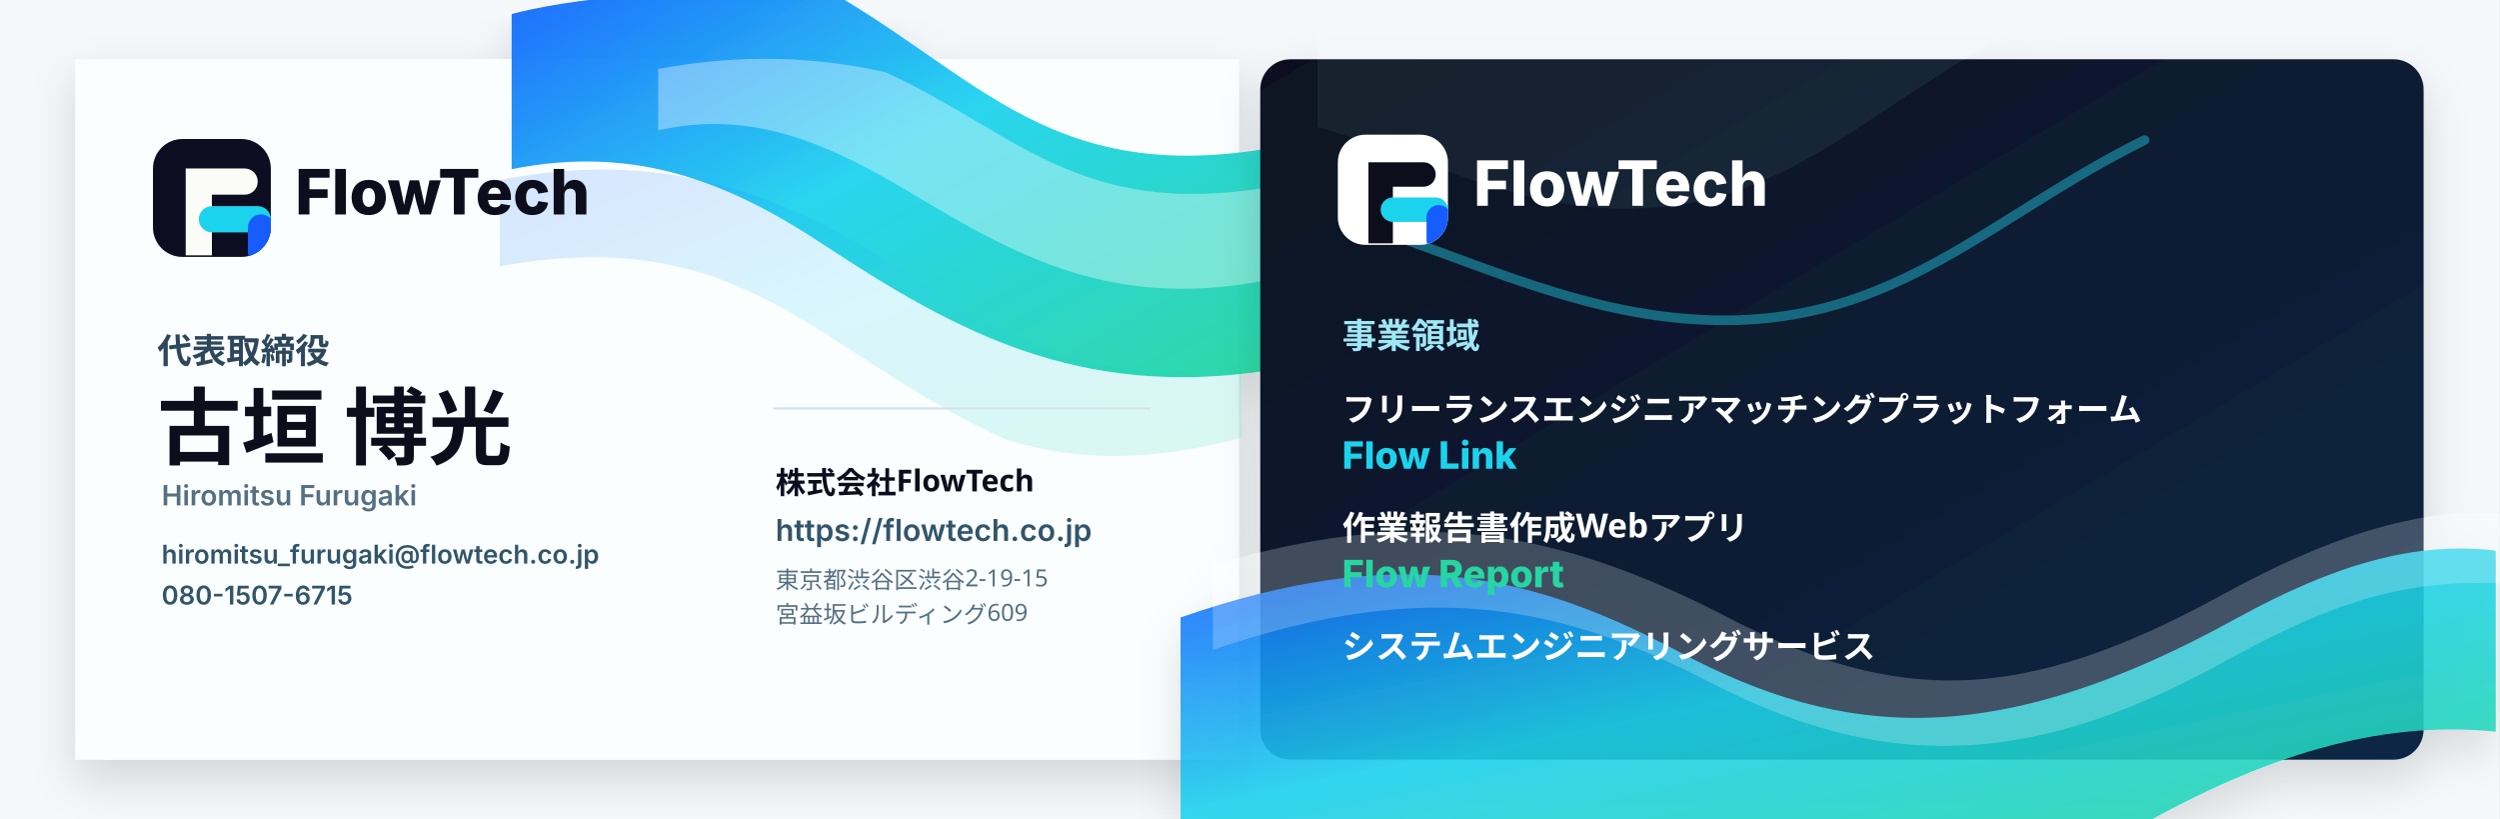
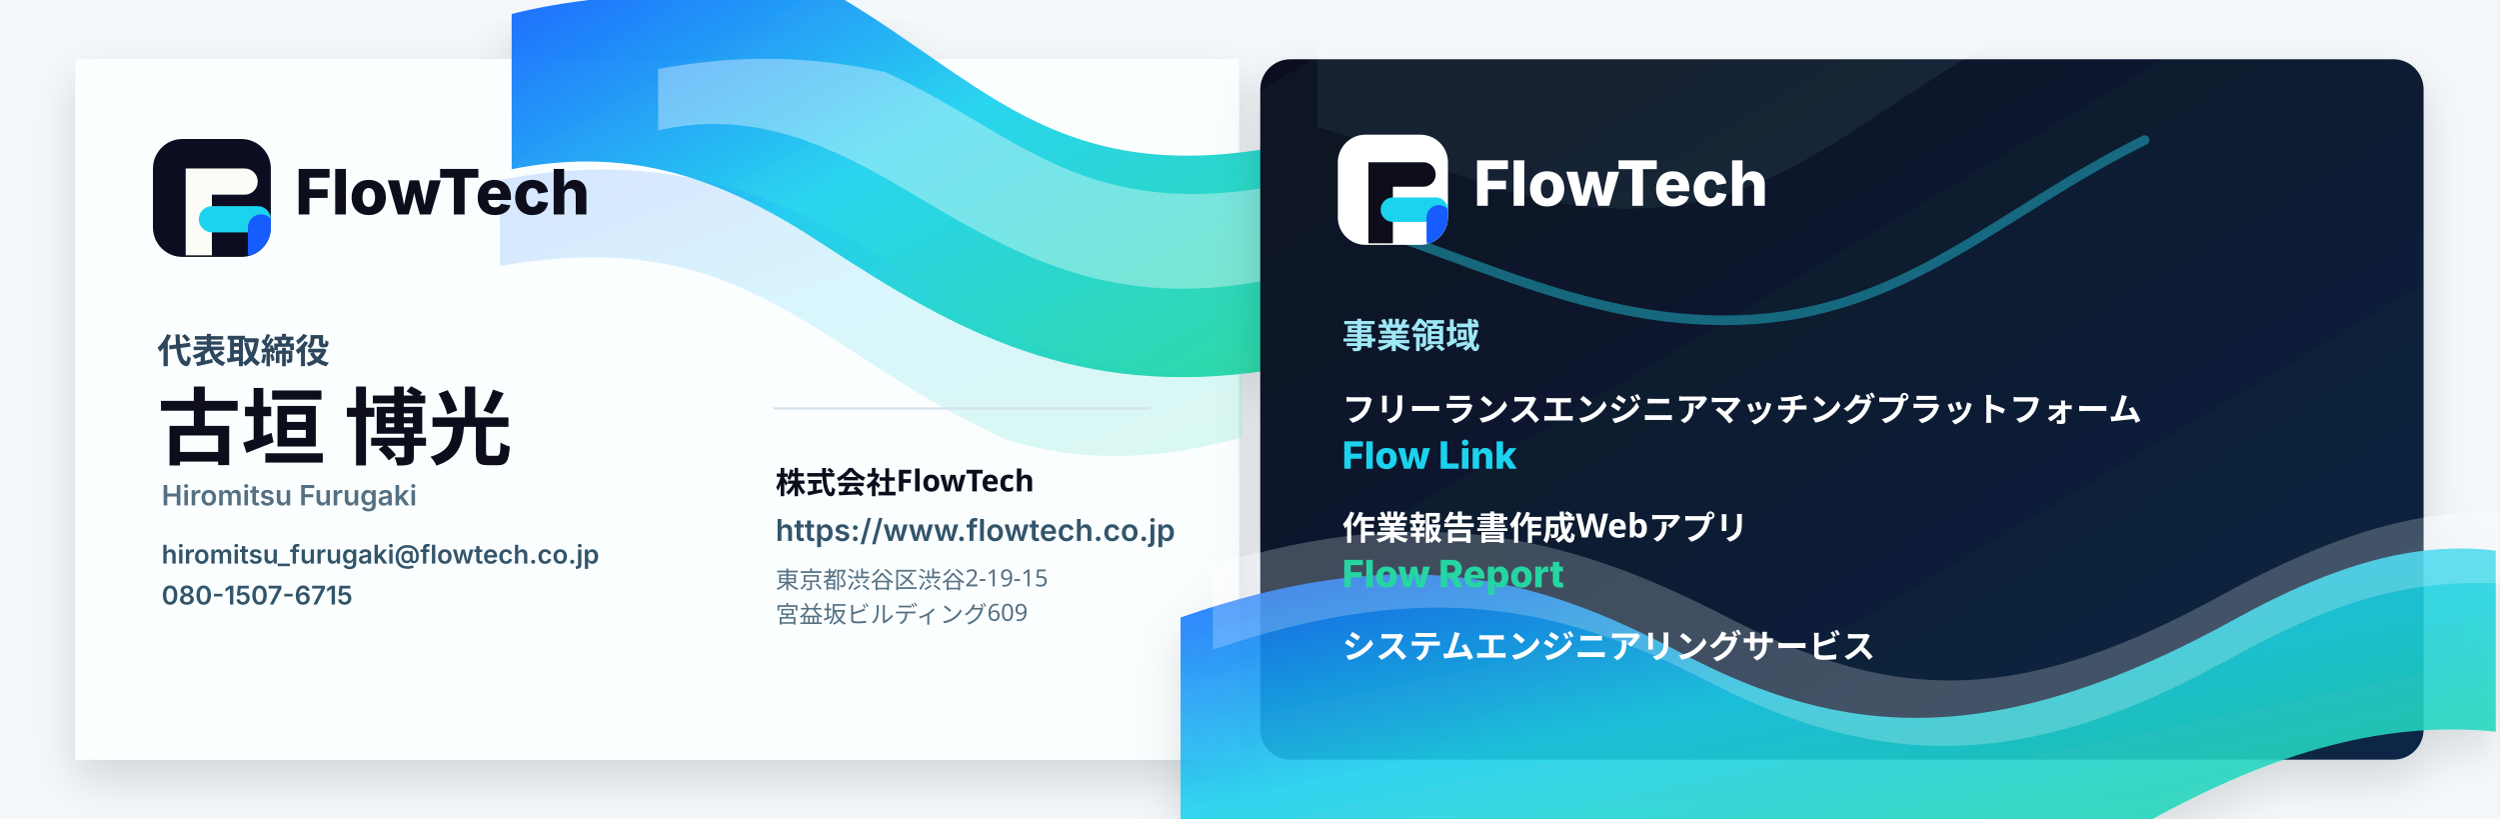
<svg xmlns="http://www.w3.org/2000/svg" width="2320" height="760" viewBox="0 0 2320 760">
  <defs>
    <linearGradient id="stream" x1="0" y1="0" x2="1" y2="1">
      <stop offset="0" stop-color="#145CFF" />
      <stop offset="0.48" stop-color="#1FD3EE" />
      <stop offset="1" stop-color="#25D6A2" />
    </linearGradient>
    <linearGradient id="deep" x1="0" y1="0" x2="1" y2="1">
      <stop offset="0" stop-color="#07111F" />
      <stop offset="1" stop-color="#0F2745" />
    </linearGradient>
    <filter id="softShadow" x="-20%" y="-20%" width="140%" height="140%">
      <feDropShadow dx="0" dy="18" stdDeviation="20" flood-color="#07111F" flood-opacity="0.14" />
    </filter>
    <style>
      .jp { font-family: "Noto Sans JP", "Yu Gothic", "Meiryo", sans-serif; }
      .latin { font-family: "Avenir Next", "Inter", "Segoe UI", sans-serif; }
      .small { font-size: 28px; letter-spacing: 0; }
      .micro { font-size: 22px; letter-spacing: 0; }
    </style>
  </defs>
  <rect width="2320" height="760" fill="#F4F8FB" />
  <g transform="translate(70 55)" filter="url(#softShadow)">
    <rect width="1080" height="650" rx="28" fill="#FBFEFF" />
    <path d="M0 0h1080v650H0z" rx="28" fill="#FBFEFF" />
    <path d="M648 -90C824 -10 882 120 1106 83v206c-175 26-288-36-410-116C607 114 520 79 405 102V-42c85-22 164-13 243-48Z" fill="url(#stream)" opacity="0.95" />
    <path d="M752 12c119 54 179 136 354 107v86c-153 30-244-30-344-89-74-43-141-68-221-50V9c76-14 143-12 211 3Z" fill="#FFFFFF" opacity="0.36" />
    <path d="M864 353c-177-80-239-202-470-161v-80c170-33 282 23 403 102 90 58 175 91 286 68v69c-78 21-147 24-219 2Z" fill="url(#stream)" opacity="0.16" />
    <g transform="translate(72 74)">
      <g transform="scale(1.52)">
        <rect x="0" y="0" width="72" height="72" rx="18" fill="#0A1120" />
        <clipPath id="frontClip">
          <rect x="0" y="0" width="72" height="72" rx="18" />
        </clipPath>
        <g clip-path="url(#frontClip)">
          <path d="M20 18h36a8 8 0 0 1 0 16H36v37H20Z" fill="#FBFBF7" />
          <path d="M36 41h28a8 8 0 0 1 0 16H36a8 8 0 0 1 0-16Z" fill="#1FD3EE" />
          <path d="M58 54a8 8 0 0 1 16 0v15a8 8 0 0 1-16 0Z" fill="#145CFF" />
        </g>
      </g>
      <text x="132" y="70" class="latin" font-size="58" font-weight="800" fill="#07111F">FlowTech</text>
    </g>
    <g transform="translate(76 282)">
      <text x="0" y="0" class="jp" font-size="32" font-weight="700" fill="#2D465C">代表取締役</text>
      <text x="0" y="88" class="jp" font-size="78" font-weight="800" fill="#07111F">古垣 博光</text>
      <text x="4" y="132" class="latin" font-size="26" font-weight="600" fill="#547082">Hiromitsu Furugaki</text>
      <text x="4" y="186" class="latin" font-size="24" font-weight="600" fill="#31546B">hiromitsu_furugaki@flowtech.co.jp</text>
      <text x="4" y="224" class="latin" font-size="24" font-weight="600" fill="#31546B">080-1507-6715</text>
    </g>
    <g transform="translate(650 403)">
      <rect x="-2" y="-80" width="350" height="2" fill="#D4E3EA" />
      <text x="0" y="0" class="jp small" font-weight="700" fill="#07111F">株式会社FlowTech</text>
-       <text x="0" y="44" class="latin small" font-weight="600" fill="#31546B">https://flowtech.co.jp</text>
+       <text x="0" y="44" class="latin small" font-weight="600" fill="#31546B">https://www.flowtech.co.jp</text>
      <text x="0" y="88" class="jp micro" font-weight="500" fill="#547082">東京都渋谷区渋谷2-19-15</text>
      <text x="0" y="120" class="jp micro" font-weight="500" fill="#547082">宮益坂ビルディング609</text>
    </g>
  </g>
  <g transform="translate(1170 55)" filter="url(#softShadow)">
    <rect width="1080" height="650" rx="28" fill="url(#deep)" />
    <path d="M-74 518C128 448 251 477 389 550c152 81 294 92 517-31 91-50 166-72 241-63v168c-110-11-216 23-333 89H-74Z" fill="url(#stream)" opacity="0.88" />
    <path d="M-44 470c205-64 343-22 480 49 156 80 271 80 457-22 102-56 191-84 269-74v64c-103-7-174 21-267 72-183 101-319 100-474 21-135-70-260-102-465-32Z" fill="#FFFFFF" opacity="0.22" />
    <path d="M736 -42C592 18 512 124 374 137c-122 12-207-42-321-74V-42Z" fill="#FFFFFF" opacity="0.06" />
    <path d="M821 75C685 142 598 237 445 242c-120 4-219-43-331-82" fill="none" stroke="#1FD3EE" stroke-width="9" stroke-linecap="round" opacity="0.42" />
    <g transform="translate(72 70)">
      <g transform="scale(1.42)">
        <rect x="0" y="0" width="72" height="72" rx="18" fill="#FFFFFF" />
        <clipPath id="backClip">
          <rect x="0" y="0" width="72" height="72" rx="18" />
        </clipPath>
        <g clip-path="url(#backClip)">
          <path d="M20 18h36a8 8 0 0 1 0 16H36v37H20Z" fill="#07111F" />
          <path d="M36 41h28a8 8 0 0 1 0 16H36a8 8 0 0 1 0-16Z" fill="#1FD3EE" />
          <path d="M58 54a8 8 0 0 1 16 0v15a8 8 0 0 1-16 0Z" fill="#145CFF" />
        </g>
      </g>
      <text x="126" y="66" class="latin" font-size="58" font-weight="800" fill="#FFFFFF">FlowTech</text>
    </g>
    <g transform="translate(76 268)">
      <text x="0" y="0" class="jp" font-size="32" font-weight="700" fill="#9FE7F5">事業領域</text>
      <text x="0" y="68" class="jp" font-size="31" font-weight="700" fill="#FFFFFF">フリーランスエンジニアマッチングプラットフォーム</text>
      <text x="0" y="112" class="latin" font-size="35" font-weight="800" fill="#1FD3EE">Flow Link</text>
      <text x="0" y="178" class="jp" font-size="31" font-weight="700" fill="#FFFFFF">作業報告書作成Webアプリ</text>
      <text x="0" y="222" class="latin" font-size="35" font-weight="800" fill="#25D6A2">Flow Report</text>
      <text x="0" y="288" class="jp" font-size="31" font-weight="700" fill="#FFFFFF">システムエンジニアリングサービス</text>
    </g>
  </g>
</svg>
